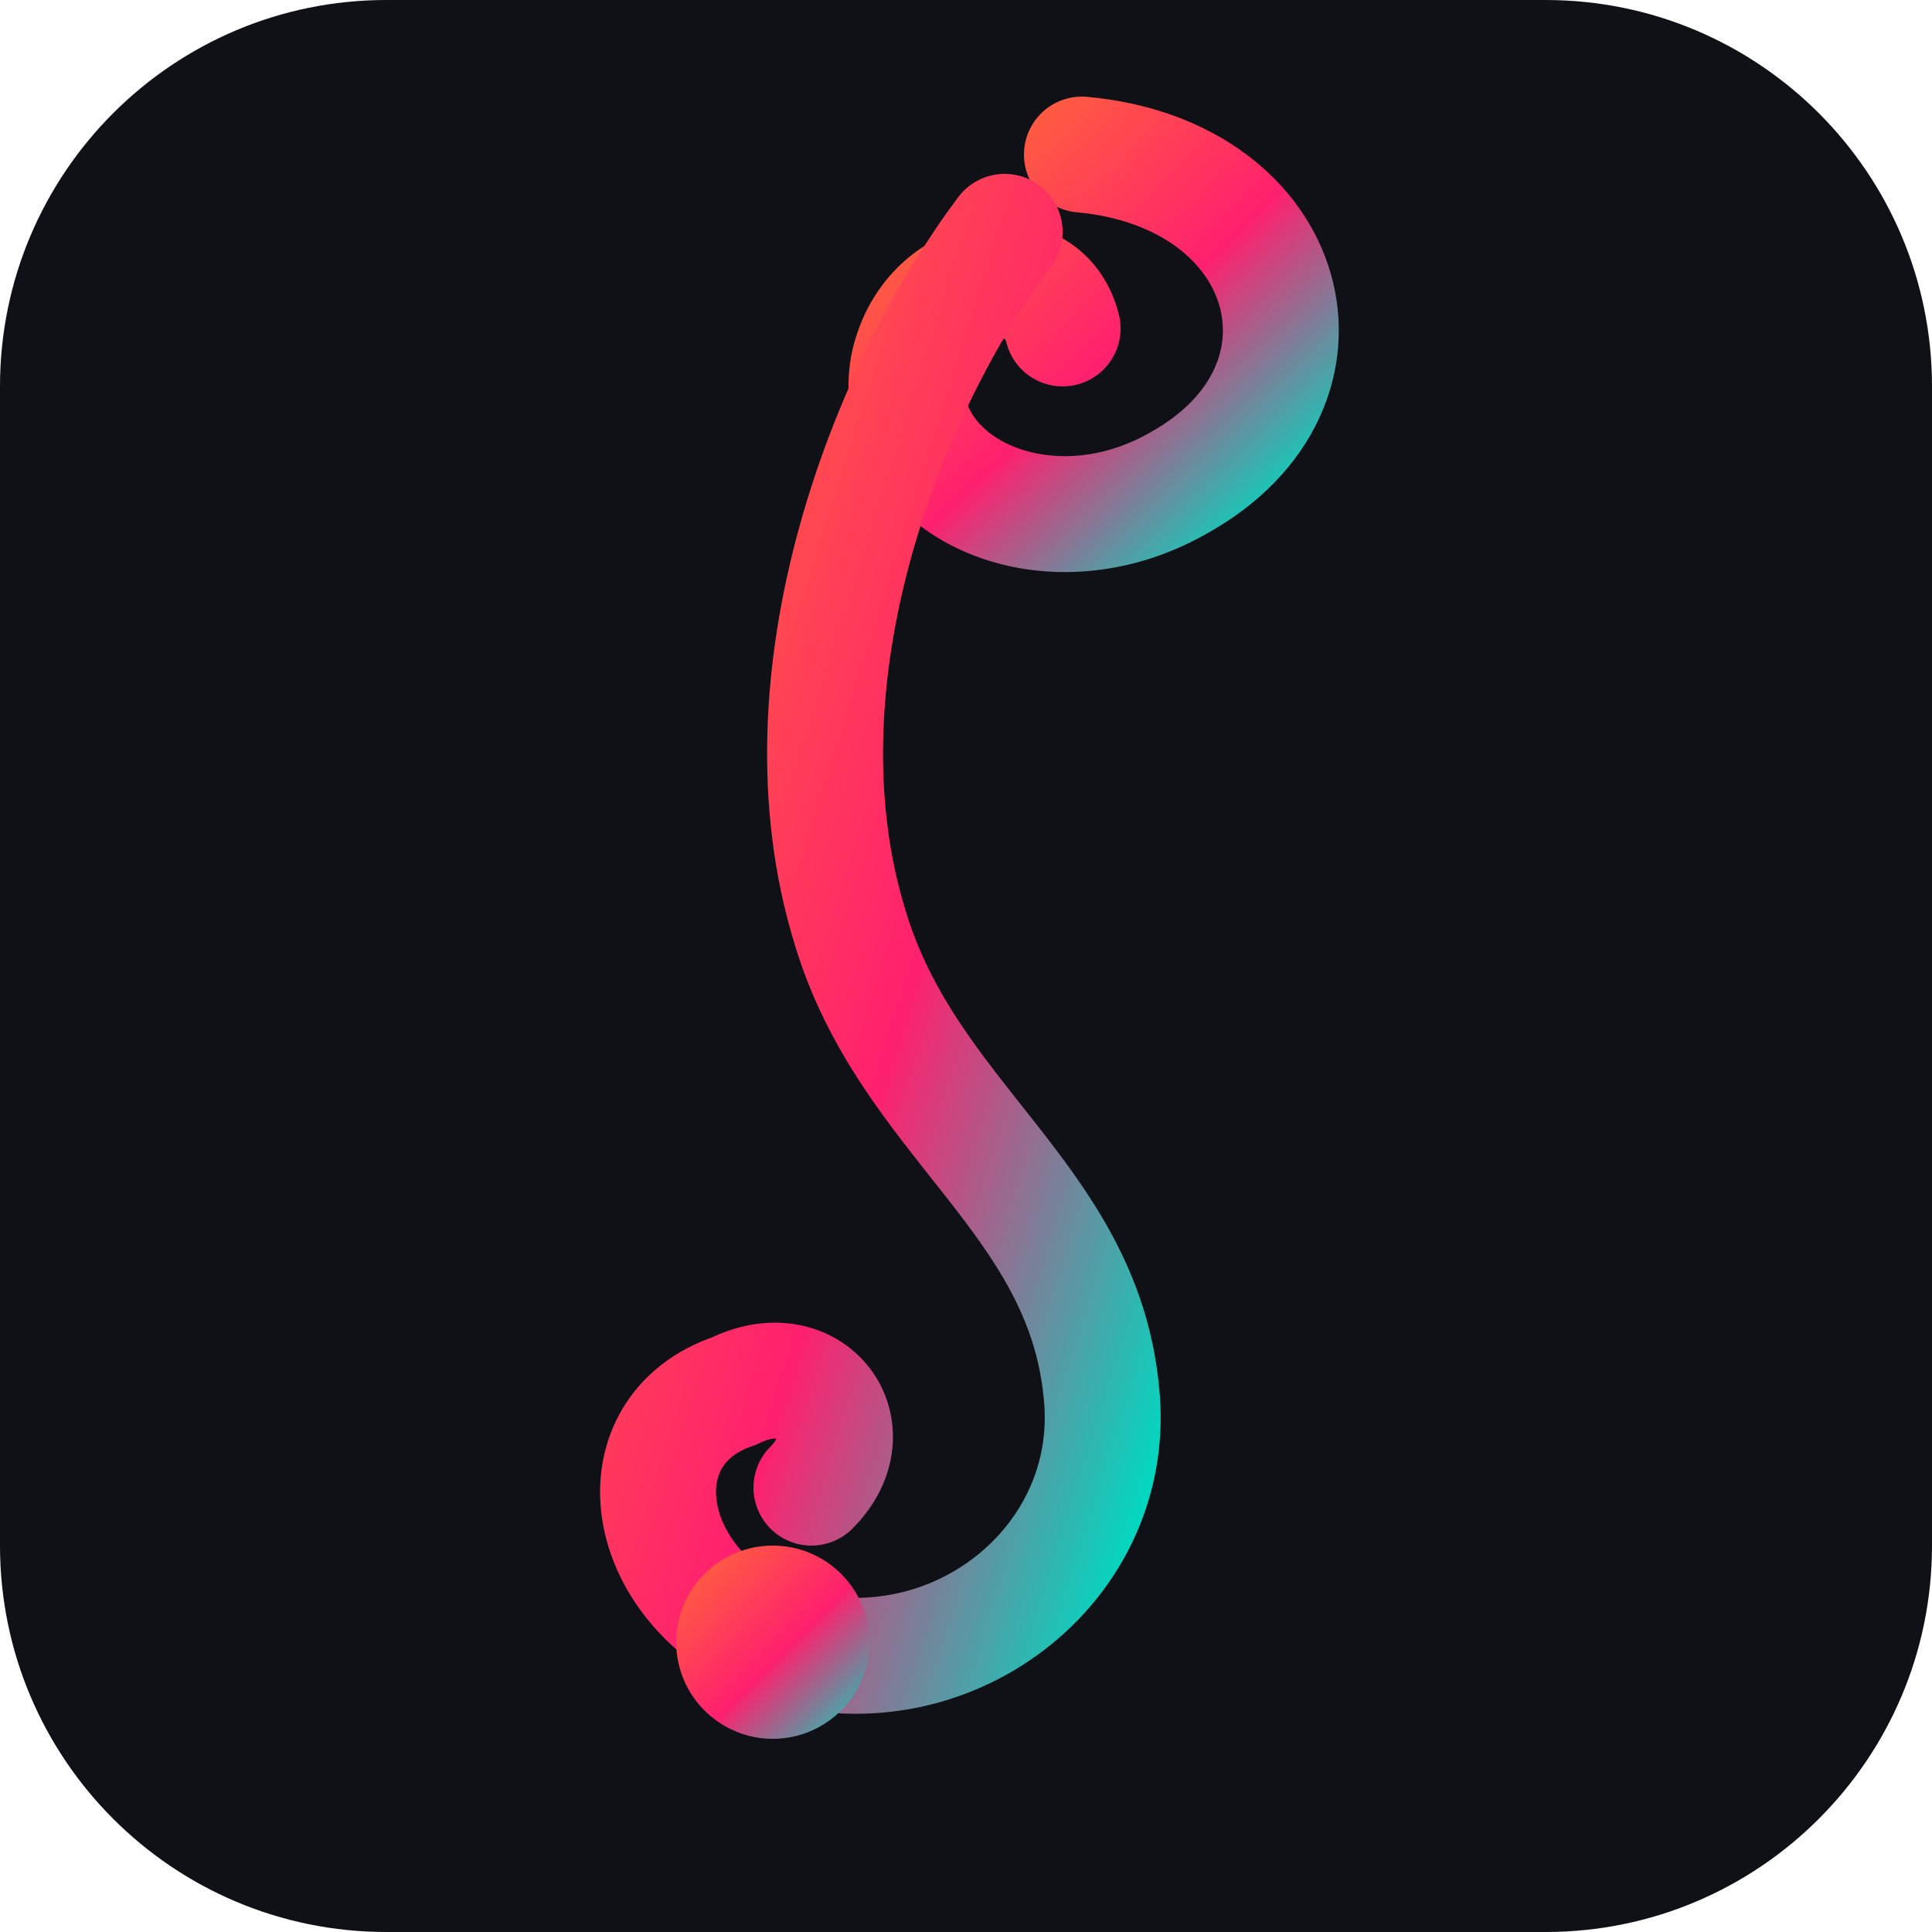
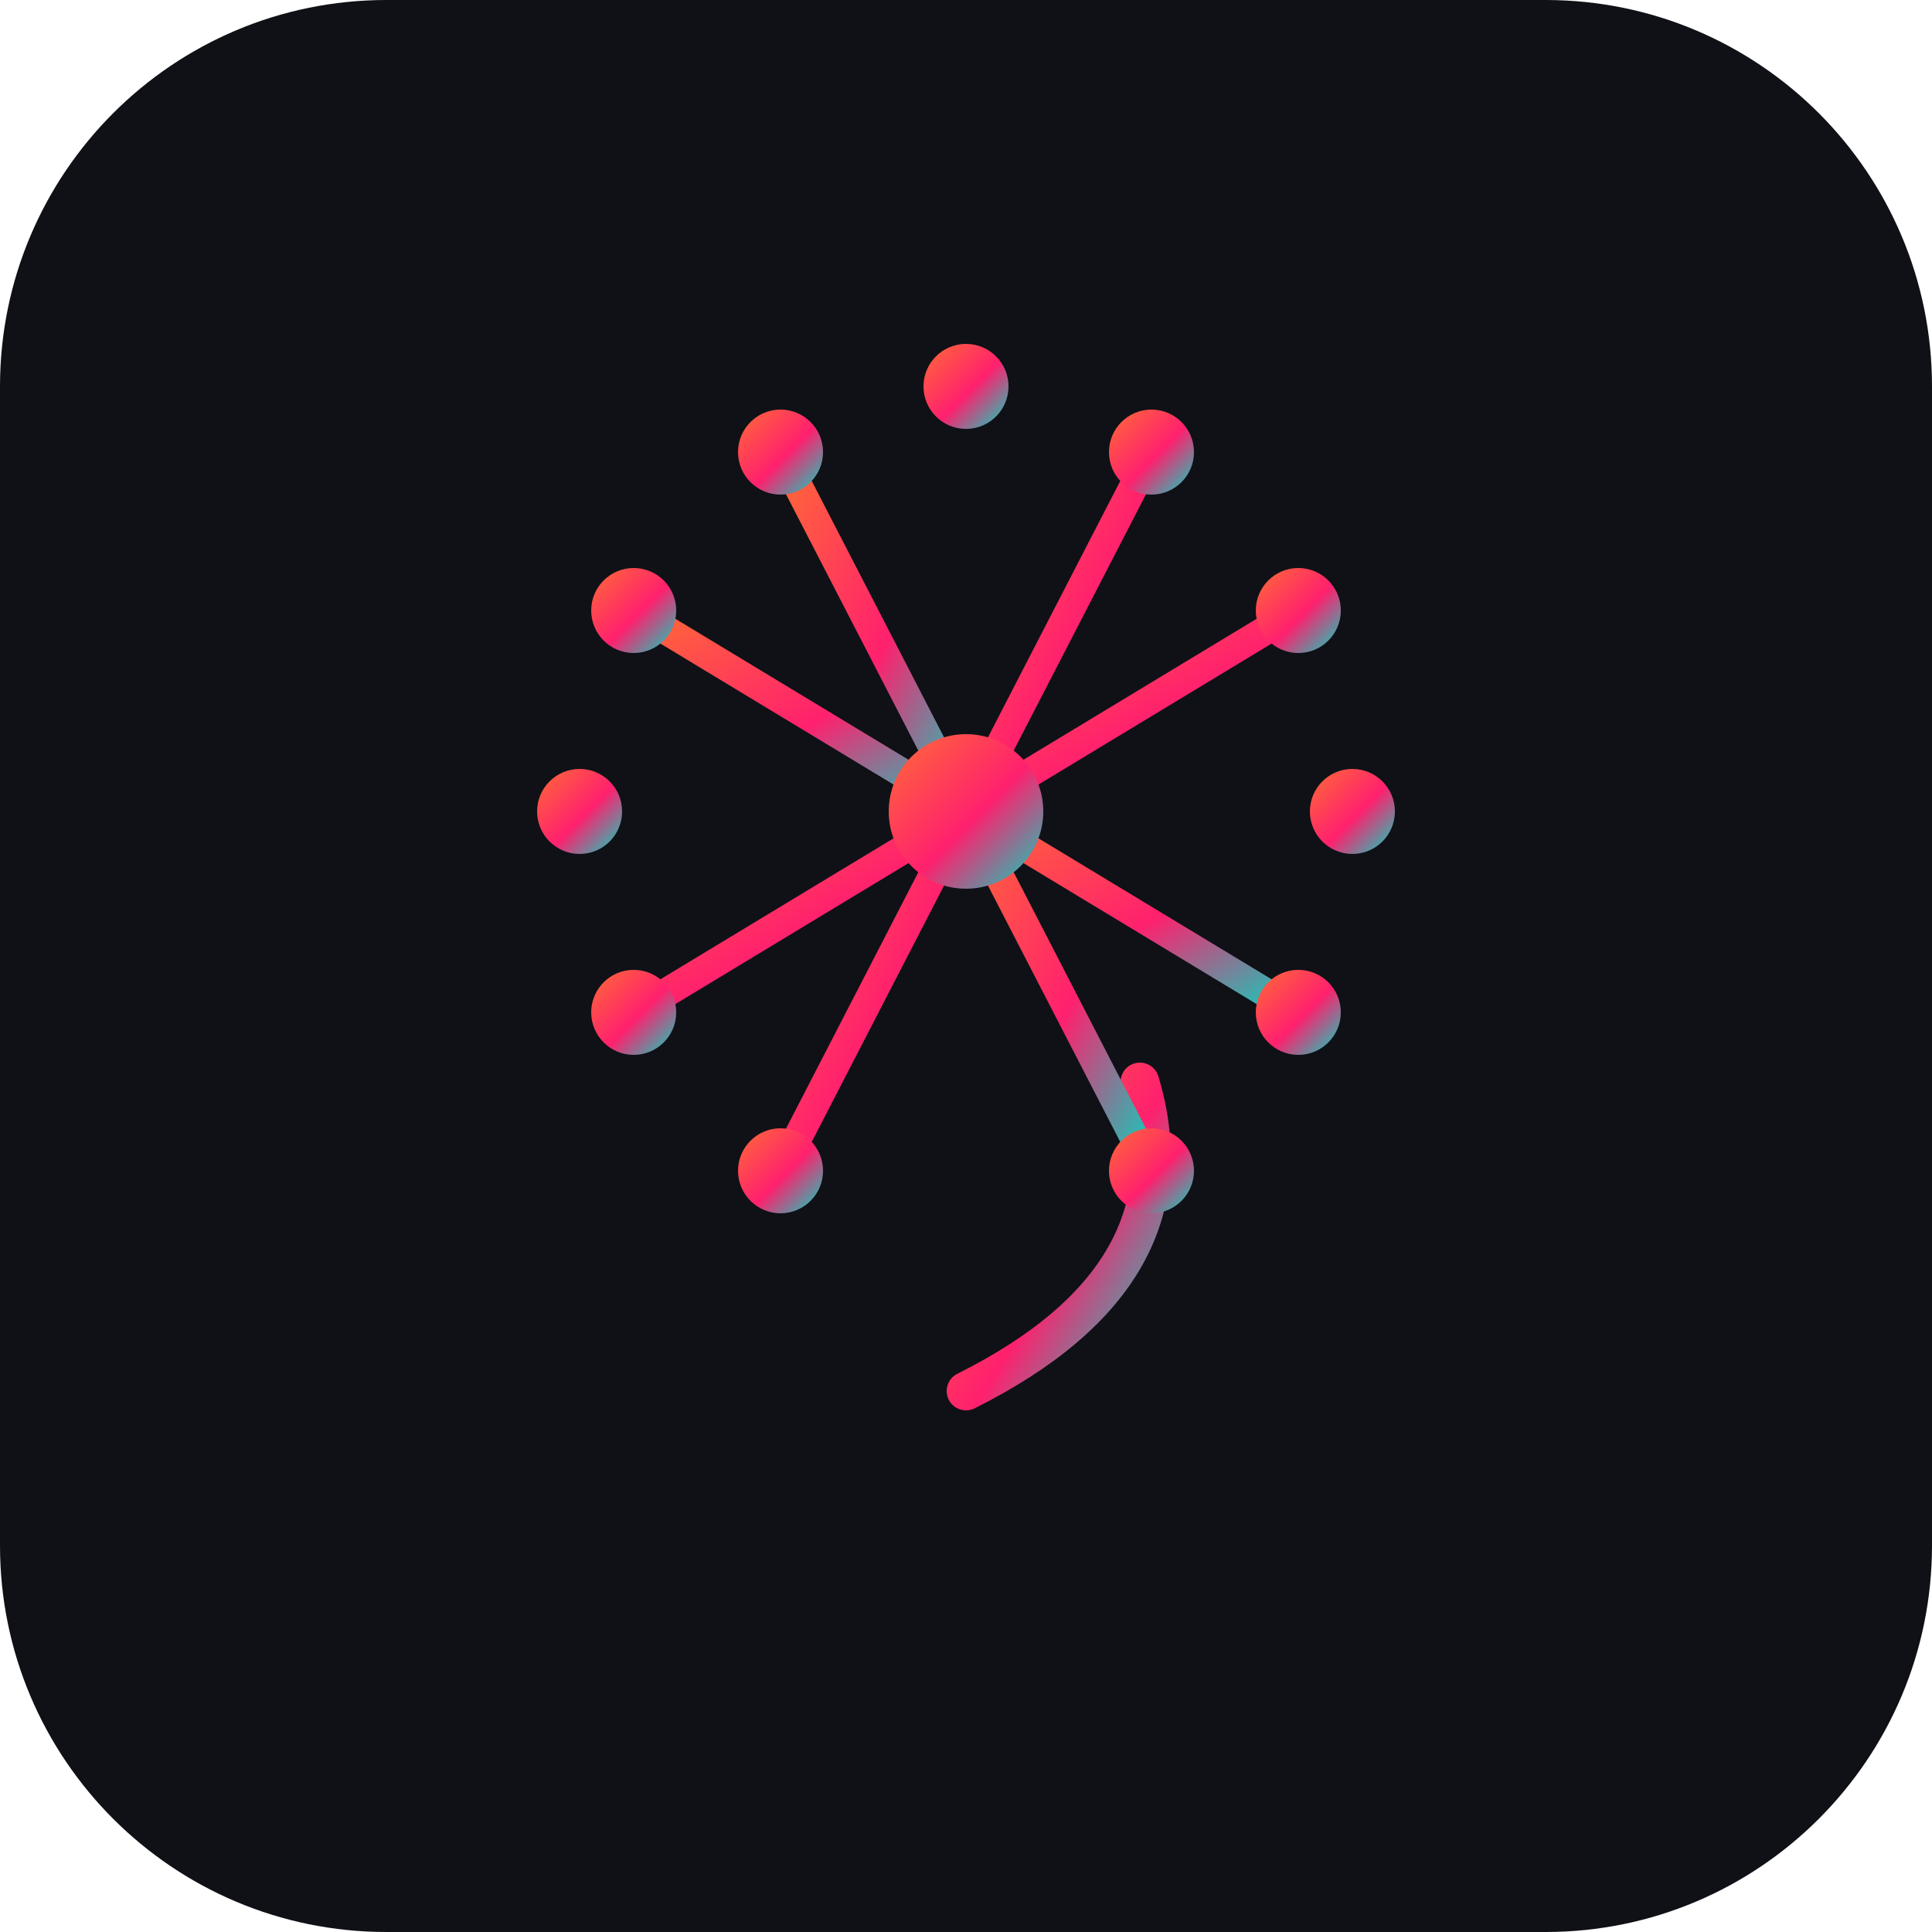
<svg xmlns="http://www.w3.org/2000/svg" viewBox="0 0 100 100">
  <defs>
    <linearGradient id="g" x1="0%" y1="0%" x2="100%" y2="100%">
      <stop offset="0%" stop-color="#ff6b35" />
      <stop offset="55%" stop-color="#ff206e" />
      <stop offset="100%" stop-color="#00d9c0" />
    </linearGradient>
  </defs>
  <rect width="100" height="100" rx="20" fill="#0f1117" />
-   <path d="     M 56 8     C 67 9, 70 20, 61 25     C 54 29, 46 25, 47 19     C 48 14, 54 13, 55 17   " fill="none" stroke="url(#g)" stroke-width="6" stroke-linecap="round" stroke-linejoin="round" />
-   <path d="     M 52 12     C 46 20, 40 35, 44 48     C 47 58, 56 62, 57 72     C 58 81, 49 88, 40 85     C 33 82, 32 74, 38 72     C 42 70, 45 74, 42 77   " fill="none" stroke="url(#g)" stroke-width="6" stroke-linecap="round" stroke-linejoin="round" />
-   <circle cx="40" cy="85" r="5" fill="url(#g)" />
+   <line x1="50" y1="57" x2="50" y2="88" stroke="url(#g)" stroke-width="2.5" stroke-linecap="round" />
+   <path d="M50 72 Q62 66 59 56" fill="none" stroke="url(#g)" stroke-width="2" stroke-linecap="round" />
+   <g stroke="url(#g)" stroke-width="1.5" stroke-linecap="round">
+     <line x1="50" y1="42" x2="50" y2="20" />
+     <line x1="50" y1="42" x2="59.6" y2="23.4" />
+     <line x1="50" y1="42" x2="67.2" y2="31.6" />
+     <line x1="50" y1="42" x2="70" y2="42" />
+     <line x1="50" y1="42" x2="67.2" y2="52.4" />
+     <line x1="50" y1="42" x2="59.6" y2="60.6" />
+     <line x1="50" y1="42" x2="40.4" y2="60.6" />
+     <line x1="50" y1="42" x2="32.8" y2="52.4" />
+     <line x1="50" y1="42" x2="30" y2="42" />
+     <line x1="50" y1="42" x2="32.8" y2="31.6" />
+     <line x1="50" y1="42" x2="40.4" y2="23.4" />
+   </g>
+   <g fill="url(#g)">
+     <circle cx="50" cy="20" r="2.2" />
+     <circle cx="59.6" cy="23.4" r="2.2" />
+     <circle cx="67.2" cy="31.6" r="2.2" />
+     <circle cx="70" cy="42" r="2.2" />
+     <circle cx="67.2" cy="52.4" r="2.2" />
+     <circle cx="59.6" cy="60.6" r="2.2" />
+     <circle cx="40.4" cy="60.6" r="2.2" />
+     <circle cx="32.8" cy="52.4" r="2.2" />
+     <circle cx="30" cy="42" r="2.2" />
+     <circle cx="32.8" cy="31.6" r="2.2" />
+     <circle cx="40.4" cy="23.4" r="2.2" />
+   </g>
+   <circle cx="50" cy="42" r="4" fill="url(#g)" />
</svg>
